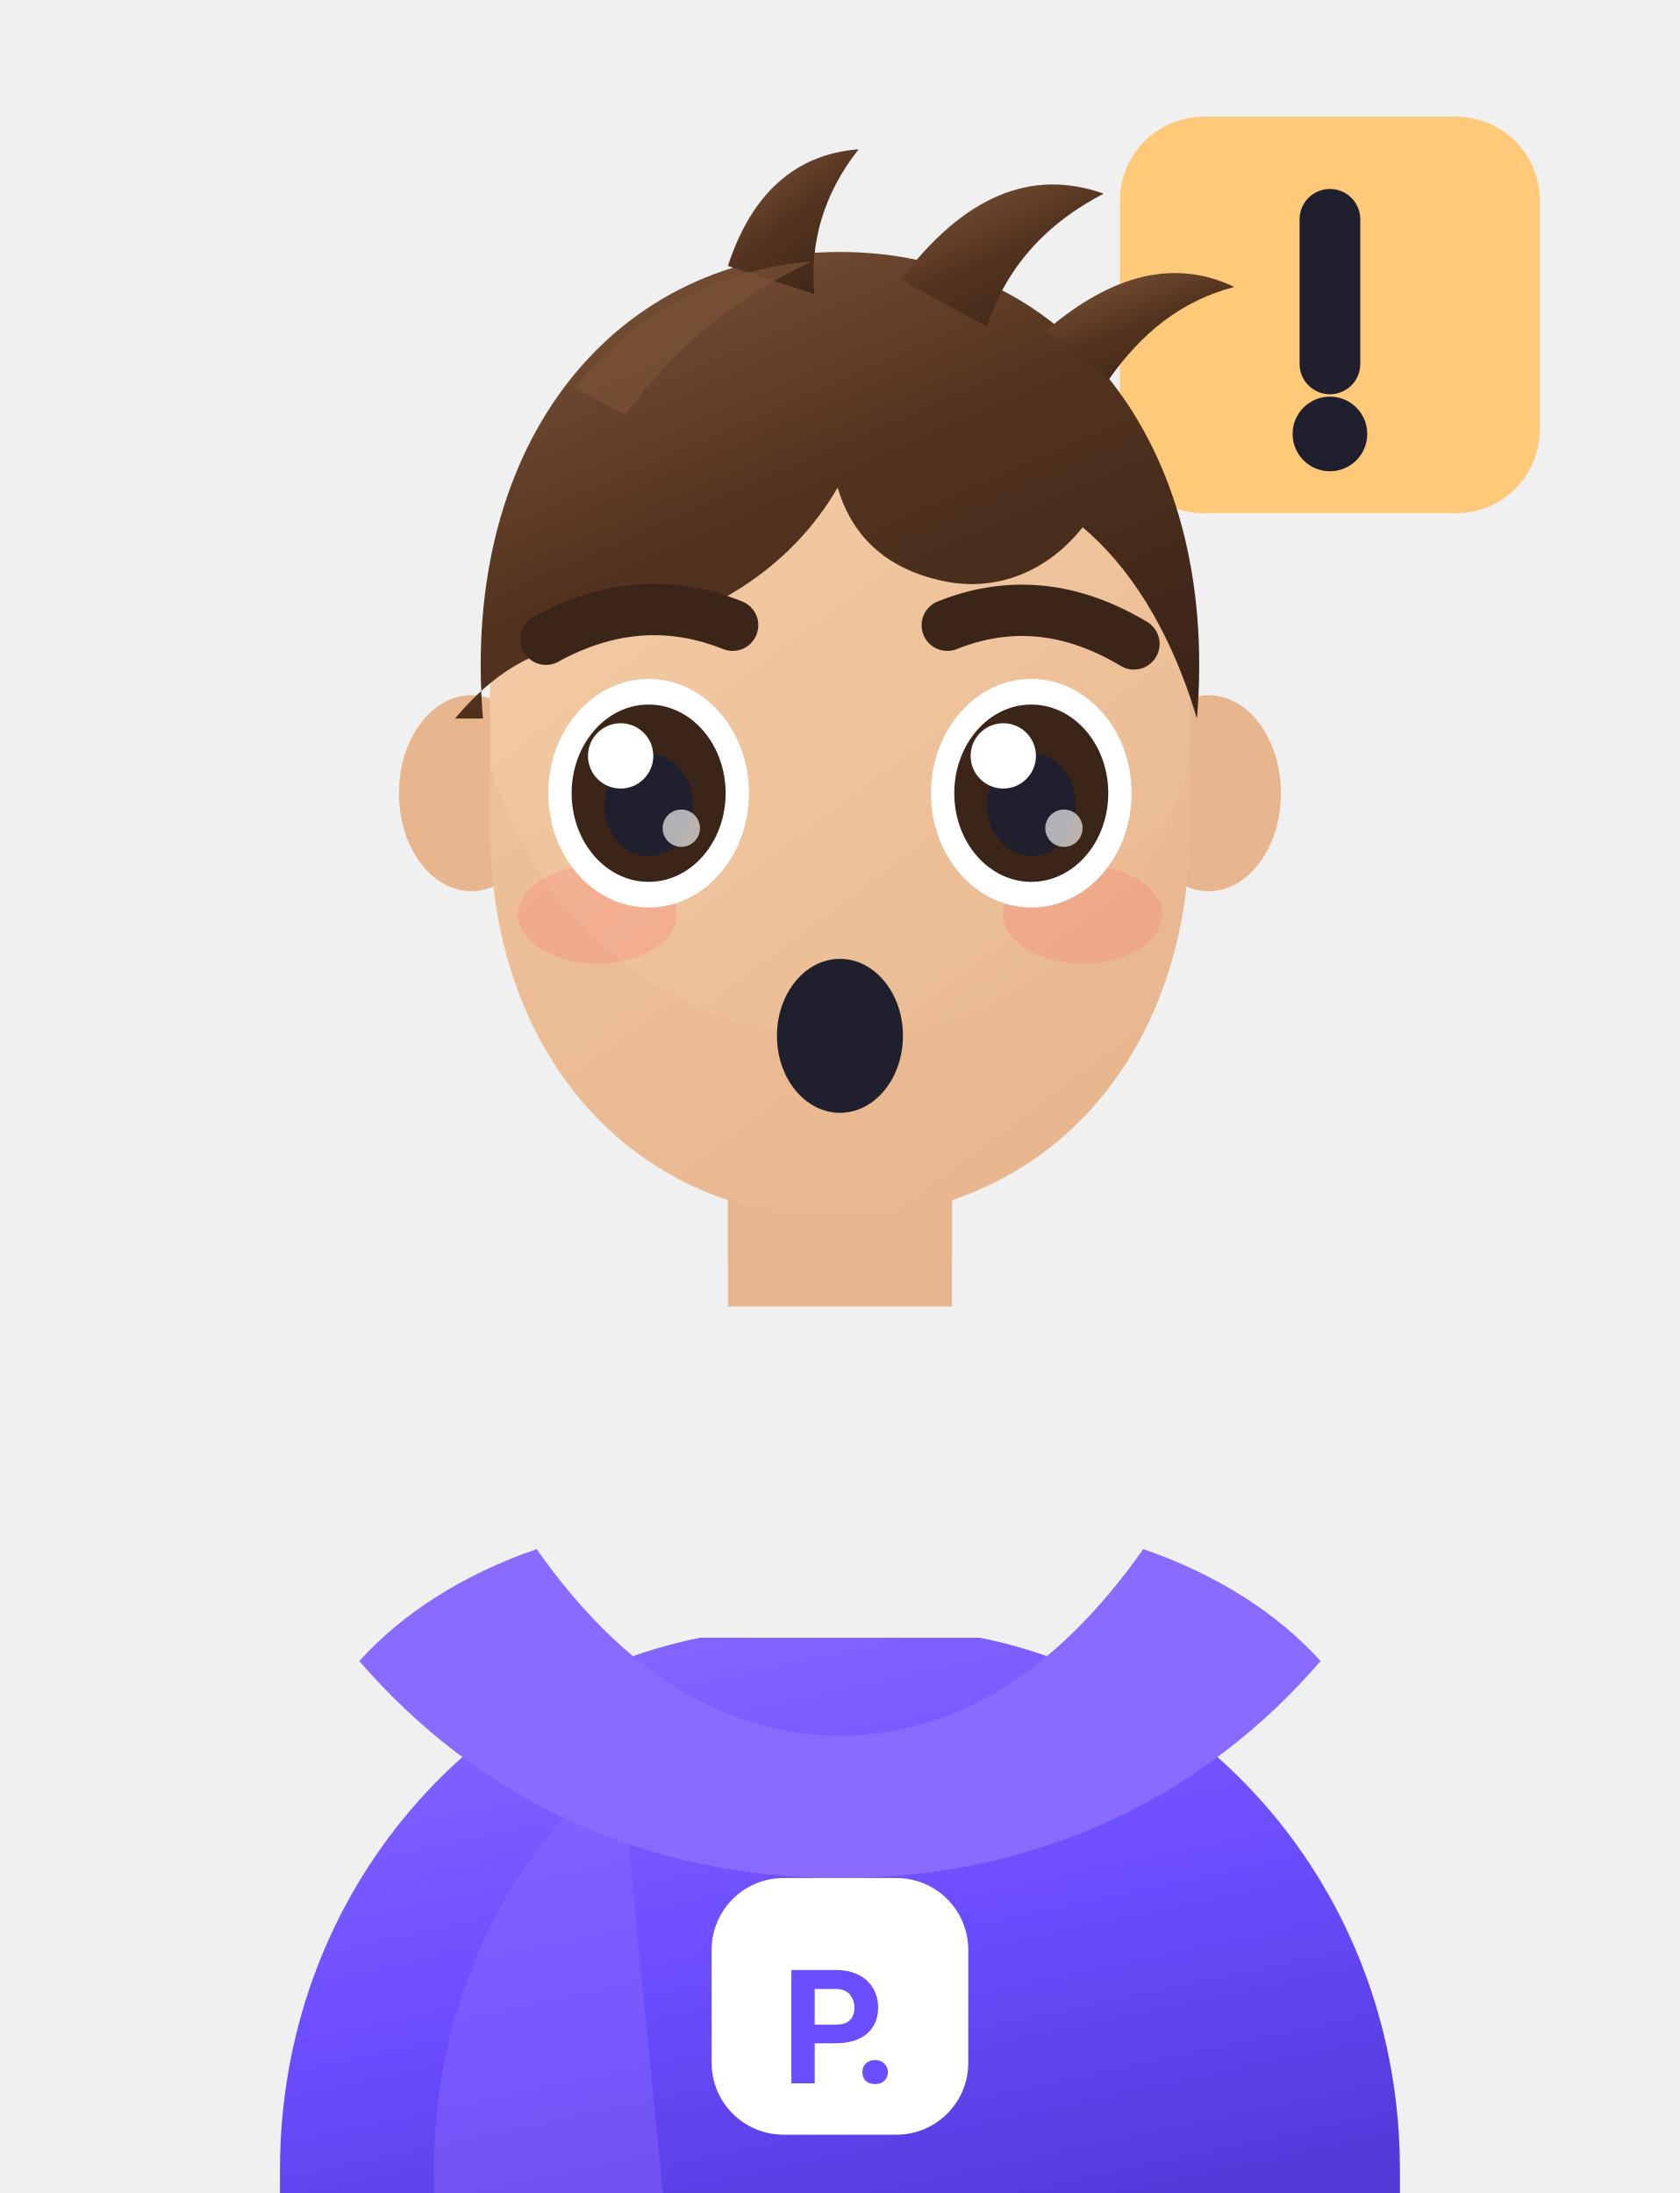
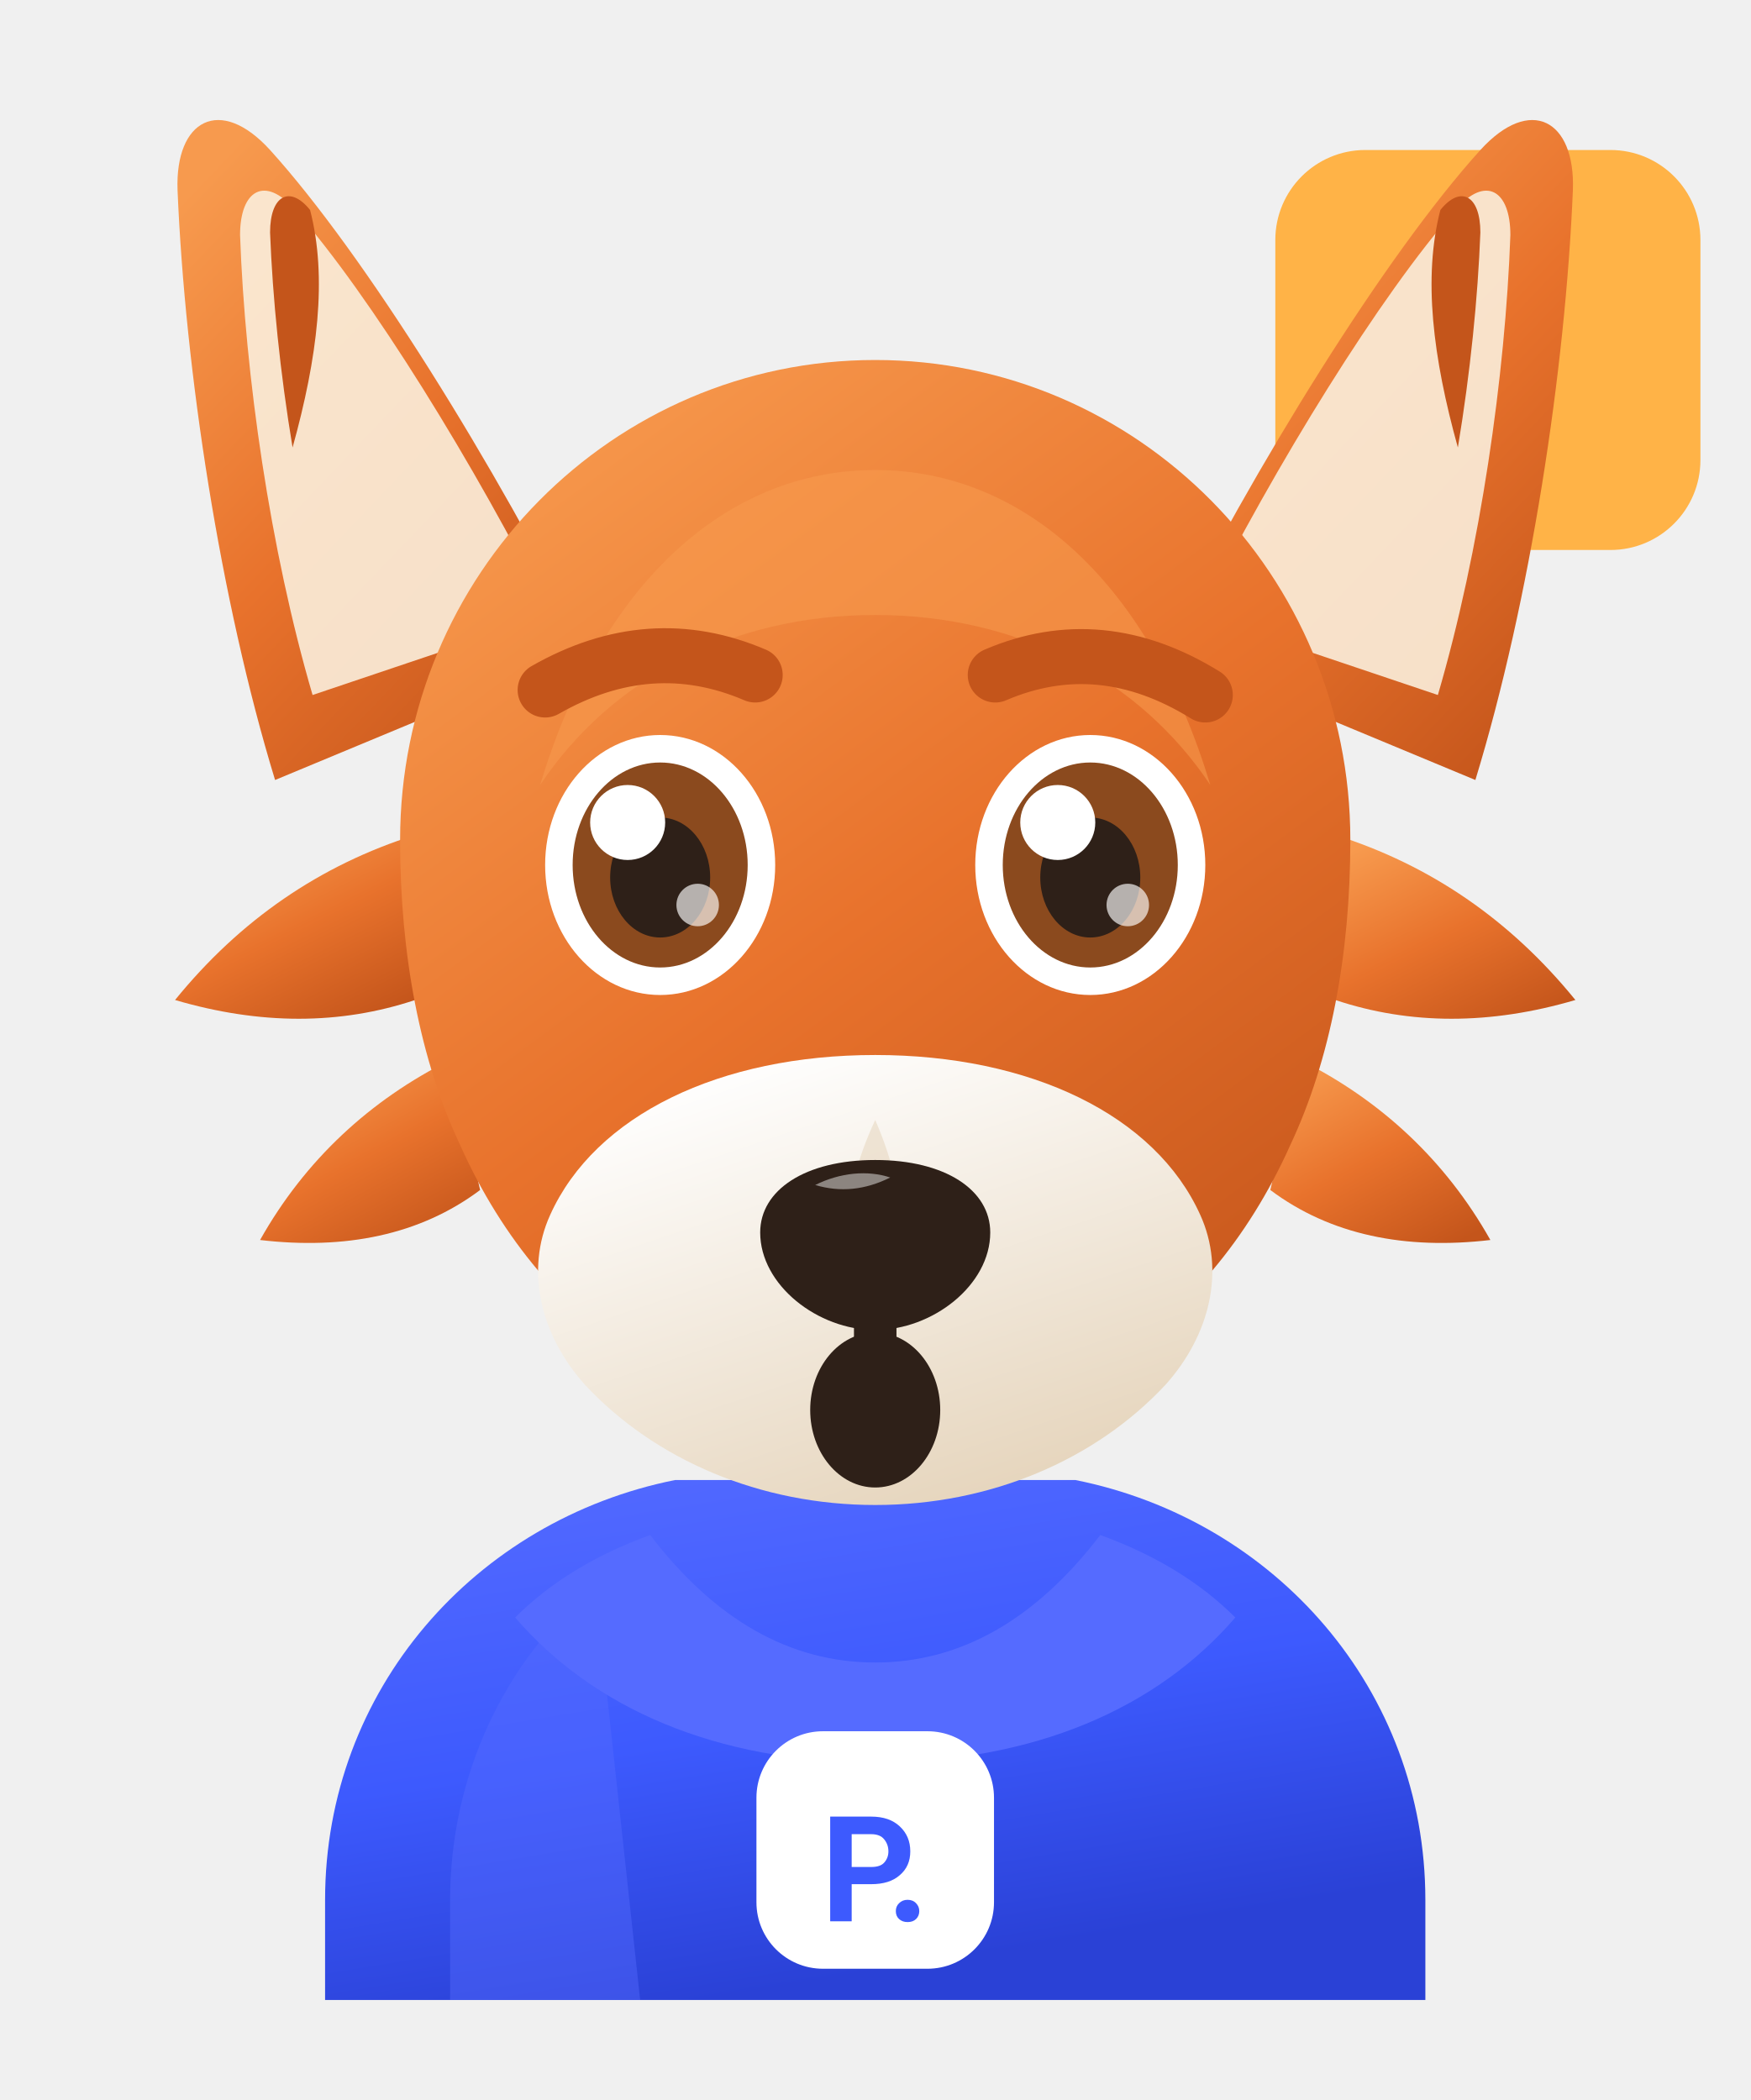
- <svg xmlns="http://www.w3.org/2000/svg" viewBox="14 1 72 94" width="72" height="94">
+ <svg xmlns="http://www.w3.org/2000/svg" viewBox="15 0 70 84" width="70" height="84">
  <defs>
    <linearGradient id="hoodie" x1="0" y1="0" x2=".35" y2="1">
-       <stop offset="0" stop-color="#8A6BFF" />
-       <stop offset=".55" stop-color="#6C4CFF" />
-       <stop offset="1" stop-color="#5238D6" />
+       <stop offset="0" stop-color="#556BFF" />
+       <stop offset=".55" stop-color="#3D5AFE" />
+       <stop offset="1" stop-color="#2A41D6" />
    </linearGradient>
-     <linearGradient id="skin" x1=".25" y1="0" x2=".8" y2="1">
-       <stop offset="0" stop-color="#F6CFA8" />
-       <stop offset="1" stop-color="#E7B68E" />
+     <linearGradient id="fur" x1=".2" y1="0" x2=".85" y2="1">
+       <stop offset="0" stop-color="#F79A4E" />
+       <stop offset=".5" stop-color="#E8722C" />
+       <stop offset="1" stop-color="#C4551B" />
    </linearGradient>
-     <linearGradient id="hair" x1=".2" y1="0" x2=".9" y2="1">
-       <stop offset="0" stop-color="#7A5138" />
-       <stop offset=".45" stop-color="#54341F" />
-       <stop offset="1" stop-color="#3B2418" />
+     <linearGradient id="cream" x1=".3" y1="0" x2=".8" y2="1">
+       <stop offset="0" stop-color="#FFFFFF" />
+       <stop offset="1" stop-color="#E4D2B8" />
    </linearGradient>
    <linearGradient id="legs" x1="0" y1="0" x2="1" y2=".2">
-       <stop offset="0" stop-color="#2D2D3F" />
-       <stop offset="1" stop-color="#1F1F2E" />
+       <stop offset="0" stop-color="#2D3342" />
+       <stop offset="1" stop-color="#1E2430" />
    </linearGradient>
  </defs>
  <g>
-     <rect x="62" y="6" width="18" height="17" rx="3.6" fill="#FFC97A" />
-     <path d="M71 10.4v6.2" stroke="#1F1F2E" stroke-width="2.6" stroke-linecap="round" />
-     <circle cx="71" cy="19.6" r="1.6" fill="#1F1F2E" />
+     <rect x="66" y="6" width="17" height="16" rx="3.6" fill="#FFB347" />
+     <path d="M74.5 10.2v5.8" stroke="#1E2430" stroke-width="2.5" stroke-linecap="round" />
+     <circle cx="74.5" cy="18.8" r="1.5" fill="#1E2430" />
  </g>
  <g>
-     <path d="M45.2 44h9.6v13h-9.6Z" fill="#E7B68E" />
-     <path d="M26 101v-7c0-11.6 8-20.8 18-22.8h12c10 2 18 11.2 18 22.8v7Z" fill="url(#hoodie)" />
-     <path d="M32.6 101v-7c0-7 3-13.4 8-17.4L43 101Z" fill="#8A6BFF" opacity=".42" />
-     <path d="M37 67.4c3.8 5.4 8.2 8 13 8s9.2-2.6 13-8c3.2 1.1 5.8 2.8 7.6 4.8-5 5.8-12.1 9.3-20.6 9.3s-15.6-3.5-20.6-9.3c1.8-2 4.4-3.7 7.6-4.8Z" fill="#8A6BFF" />
-     <rect x="44.5" y="81.5" width="11" height="11" rx="3.08" fill="#FFFFFF" />
-     <text x="50" y="90.3" text-anchor="middle" font-family="system-ui,-apple-system,Segoe UI,Roboto,sans-serif" font-size="6.82" font-weight="700" fill="#6C4CFF">P.</text>
+     <path d="M44.6 61.8c1.6 3.2 3.4 5.6 5.4 7.2 2-1.6 3.8-4 5.4-7.2 2.5 1.1 4.4 2.7 5.7 4.7-2.1 6.2-5.8 9.6-11.1 9.6s-9-3.4-11.1-9.6c1.3-2 3.2-3.6 5.7-4.7Z" fill="url(#cream)" />
+     <path d="M28 80v-4c0-8.4 6-15.2 14-16.8h16c8 1.6 14 8.4 14 16.8v4Z" fill="url(#hoodie)" />
+     <path d="M33 80v-4c0-5 2.2-9.6 5.8-12.6L40.6 80Z" fill="#556BFF" opacity=".42" />
+     <path d="M41 61.4c2.6 3.4 5.6 5.1 9 5.1s6.4-1.7 9-5.1c2.2.8 4 1.9 5.4 3.3-3.1 3.6-8 5.8-14.4 5.8s-11.3-2.2-14.4-5.8c1.4-1.4 3.2-2.5 5.4-3.3Z" fill="#556BFF" />
+     <rect x="45.25" y="69.25" width="9.5" height="9.5" rx="2.66" fill="#FFFFFF" />
+     <text x="50" y="76.85" text-anchor="middle" font-family="system-ui,-apple-system,Segoe UI,Roboto,sans-serif" font-size="5.89" font-weight="700" fill="#3D5AFE">P.</text>
  </g>
  <g id="head">
-     <path d="M45.2 44h9.6v11h-9.6Z" fill="#E7B68E" />
-     <path d="M45.2 44h9.6v4.6c-3.4 1.4-6.6 1.4-9.6 0Z" fill="#D2966B" opacity=".55" />
-     <ellipse cx="34.2" cy="35" rx="3.1" ry="4.2" fill="#E7B68E" />
-     <ellipse cx="65.8" cy="35" rx="3.1" ry="4.2" fill="#E7B68E" />
-     <path d="M35 30.4c0-10.8 6.7-18 15-18s15 7.2 15 18v6c0 10.2-6.5 16.8-15 16.8S35 46.6 35 36.4Z" fill="url(#skin)" />
-     <path d="M50 53.2c-8.5 0-15-6.6-15-16.8v-2.6c2.2 7 7.8 11.6 15 11.6s12.8-4.6 15-11.6v2.6c0 10.2-6.5 16.8-15 16.8Z" fill="#E7B68E" opacity=".38" />
-     <ellipse cx="39.6" cy="40.2" rx="3.4" ry="2.1" fill="#FF6B6B" opacity=".22" />
-     <ellipse cx="60.4" cy="40.2" rx="3.4" ry="2.1" fill="#FF6B6B" opacity=".22" />
-     <g fill="url(#hair)">
-       <path d="M34.7 31.8C33.7 19.8 40.5 11.8 50 11.8s16.3 8 15.3 20c-1.2-4-3-6.6-4.9-8.2-1.5 1.9-3.7 2.8-6 2.3-2.8-.6-4-2.3-4.5-4-1.9 3.3-5.5 5.9-10.7 6.6-2.4.3-4.1 1.4-5.7 3.3Z" />
-       <path d="M52.6 13c2.7-3.6 5.6-4.8 8.7-3.7-2.5 1.3-4.2 3.2-5 5.7Z" />
-       <path d="M45.2 12.4c1-3.1 2.9-4.8 5.6-5-1.5 1.9-2.1 4-1.9 6.2Z" />
-       <path d="M58.8 15.2c2.9-2.5 5.6-3.1 8.1-1.9-2.3.6-4 2-5.4 4Z" />
-     </g>
-     <path d="M38.6 17.6c2.6-3.2 6-5 10.2-5.4-3.4 1.6-6 3.8-8 6.6Z" fill="#7A5138" opacity=".7" />
-     <path d="M37.4 28.4q4-2.2 8-.6M54.6 27.8q4-1.6 8 .8" stroke="#3B2418" stroke-width="2.2" fill="none" stroke-linecap="round" />
-     <ellipse cx="41.8" cy="35" rx="4.3" ry="4.9" fill="#FFFFFF" />
-     <ellipse cx="41.8" cy="35.0" rx="3.3" ry="3.8" fill="#3B2418" />
-     <ellipse cx="41.8" cy="35.5" rx="1.9" ry="2.2" fill="#1F1F2E" />
-     <circle cx="40.6" cy="33.4" r="1.4" fill="#FFFFFF" />
-     <circle cx="43.2" cy="36.5" r=".8" fill="#FFFFFF" opacity=".65" />
-     <ellipse cx="58.2" cy="35" rx="4.3" ry="4.9" fill="#FFFFFF" />
-     <ellipse cx="58.2" cy="35.0" rx="3.3" ry="3.8" fill="#3B2418" />
-     <ellipse cx="58.2" cy="35.5" rx="1.9" ry="2.2" fill="#1F1F2E" />
-     <circle cx="57.0" cy="33.4" r="1.4" fill="#FFFFFF" />
-     <circle cx="59.6" cy="36.5" r=".8" fill="#FFFFFF" opacity=".65" />
-     <ellipse cx="50" cy="45.4" rx="2.7" ry="3.3" fill="#1F1F2E" />
+     <path d="M38.5 26C34.8 18.6 29.6 10.2 25.8 6c-2-2.2-3.8-1.2-3.7 1.6.3 7.2 1.7 16.4 3.9 23.6Z" fill="url(#fur)" />
+     <path d="M37 24.6c-3-6-7.2-12.8-10.2-16.2-1.2-1.4-2.2-.8-2.2 1 .2 5.6 1.2 12.6 2.9 18.4Z" fill="#FBEEDC" opacity=".9" />
+     <path d="M27.4 8.4c-.8-1-1.6-.6-1.6.9.1 2.6.4 5.6.9 8.6 1-3.6 1.4-6.8.7-9.5Z" fill="#C4551B" />
+     <path d="M61.5 26C65.2 18.6 70.4 10.2 74.2 6c2-2.2 3.8-1.2 3.7 1.6-.3 7.2-1.7 16.4-3.9 23.6Z" fill="url(#fur)" />
+     <path d="M63 24.6c3-6 7.2-12.8 10.2-16.2 1.2-1.4 2.2-.8 2.2 1-.2 5.6-1.2 12.6-2.9 18.4Z" fill="#FBEEDC" opacity=".9" />
+     <path d="M72.6 8.4c.8-1 1.6-.6 1.6.9-.1 2.6-.4 5.6-.9 8.6-1-3.6-1.4-6.8-.7-9.5Z" fill="#C4551B" />
+     <path d="M31.6 33.4c-3.8 1.2-7 3.4-9.6 6.6 3.4 1 6.6 1 9.6 0Z" fill="url(#fur)" />
+     <path d="M33 42.4c-3.2 1.6-5.8 4-7.6 7.2 3.4.4 6.4-.2 8.8-2Z" fill="url(#fur)" />
+     <path d="M68.4 33.4c3.8 1.2 7 3.4 9.6 6.6-3.4 1-6.6 1-9.6 0Z" fill="url(#fur)" />
+     <path d="M67 42.4c3.2 1.6 5.8 4 7.6 7.2-3.4.4-6.4-.2-8.8-2Z" fill="url(#fur)" />
+     <path d="M31 33.6c0-10.6 8.5-19.2 19-19.2s19 8.6 19 19.2c0 4.6-.8 8.8-2.4 12.2-1.7 3.8-4.2 6.7-7.2 8.6-2.9 1.9-6.2 2.9-9.4 2.9s-6.5-1-9.4-2.9c-3-1.9-5.5-4.8-7.2-8.6C31.8 42.4 31 38.2 31 33.6Z" fill="url(#fur)" />
+     <path d="M50 24.6c5.8 0 10.6 2.6 13.4 6.8-2.4-8-7.4-12.6-13.4-12.6s-11 4.6-13.4 12.6c2.8-4.2 7.6-6.8 13.4-6.8Z" fill="#F79A4E" opacity=".55" />
+     <path d="M50 60.2c-4.6 0-8.8-1.8-11.6-4.8-1.8-2-2.4-4.6-1.4-6.8 1.8-4 6.8-6.4 13-6.4s11.2 2.4 13 6.4c1 2.2.4 4.8-1.4 6.8-2.8 3-7 4.8-11.6 4.8Z" fill="url(#cream)" />
+     <path d="M50 44.8c1.4 3.2 1.4 6.2 0 9-1.5-2.8-1.5-5.8 0-9Z" fill="#E4D2B8" opacity=".5" />
+     <path d="M50 46.4c2.8 0 4.6 1.2 4.6 2.9 0 2.1-2.3 3.9-4.6 3.9s-4.6-1.8-4.6-3.9c0-1.7 1.8-2.9 4.6-2.9Z" fill="#2E2018" />
+     <path d="M47.6 47.4c1-.5 2.1-.6 3-.3-1 .5-2 .6-3 .3Z" fill="#FFFFFF" opacity=".45" />
+     <path d="M36.8 27.6q4.2-2.4 8.4-.6M54.8 27q4.2-1.8 8.4.8" stroke="#C4551B" stroke-width="2.2" fill="none" stroke-linecap="round" />
+     <ellipse cx="41.4" cy="34.6" rx="4.6" ry="5.2" fill="#FFFFFF" />
+     <ellipse cx="41.4" cy="34.6" rx="3.5" ry="4.1" fill="#8B4A1E" />
+     <ellipse cx="41.4" cy="35.1" rx="2" ry="2.4" fill="#2E2018" />
+     <circle cx="40.1" cy="32.9" r="1.5" fill="#FFFFFF" />
+     <circle cx="42.9" cy="36.2" r=".85" fill="#FFFFFF" opacity=".65" />
+     <ellipse cx="58.6" cy="34.6" rx="4.6" ry="5.2" fill="#FFFFFF" />
+     <ellipse cx="58.6" cy="34.6" rx="3.5" ry="4.1" fill="#8B4A1E" />
+     <ellipse cx="58.6" cy="35.1" rx="2" ry="2.4" fill="#2E2018" />
+     <circle cx="57.3" cy="32.9" r="1.5" fill="#FFFFFF" />
+     <circle cx="60.1" cy="36.2" r=".85" fill="#FFFFFF" opacity=".65" />
+     <path d="M50 52.8v1.4" stroke="#2E2018" stroke-width="1.7" stroke-linecap="round" />
+     <ellipse cx="50" cy="56.4" rx="2.6" ry="3.1" fill="#2E2018" />
  </g>
</svg>
